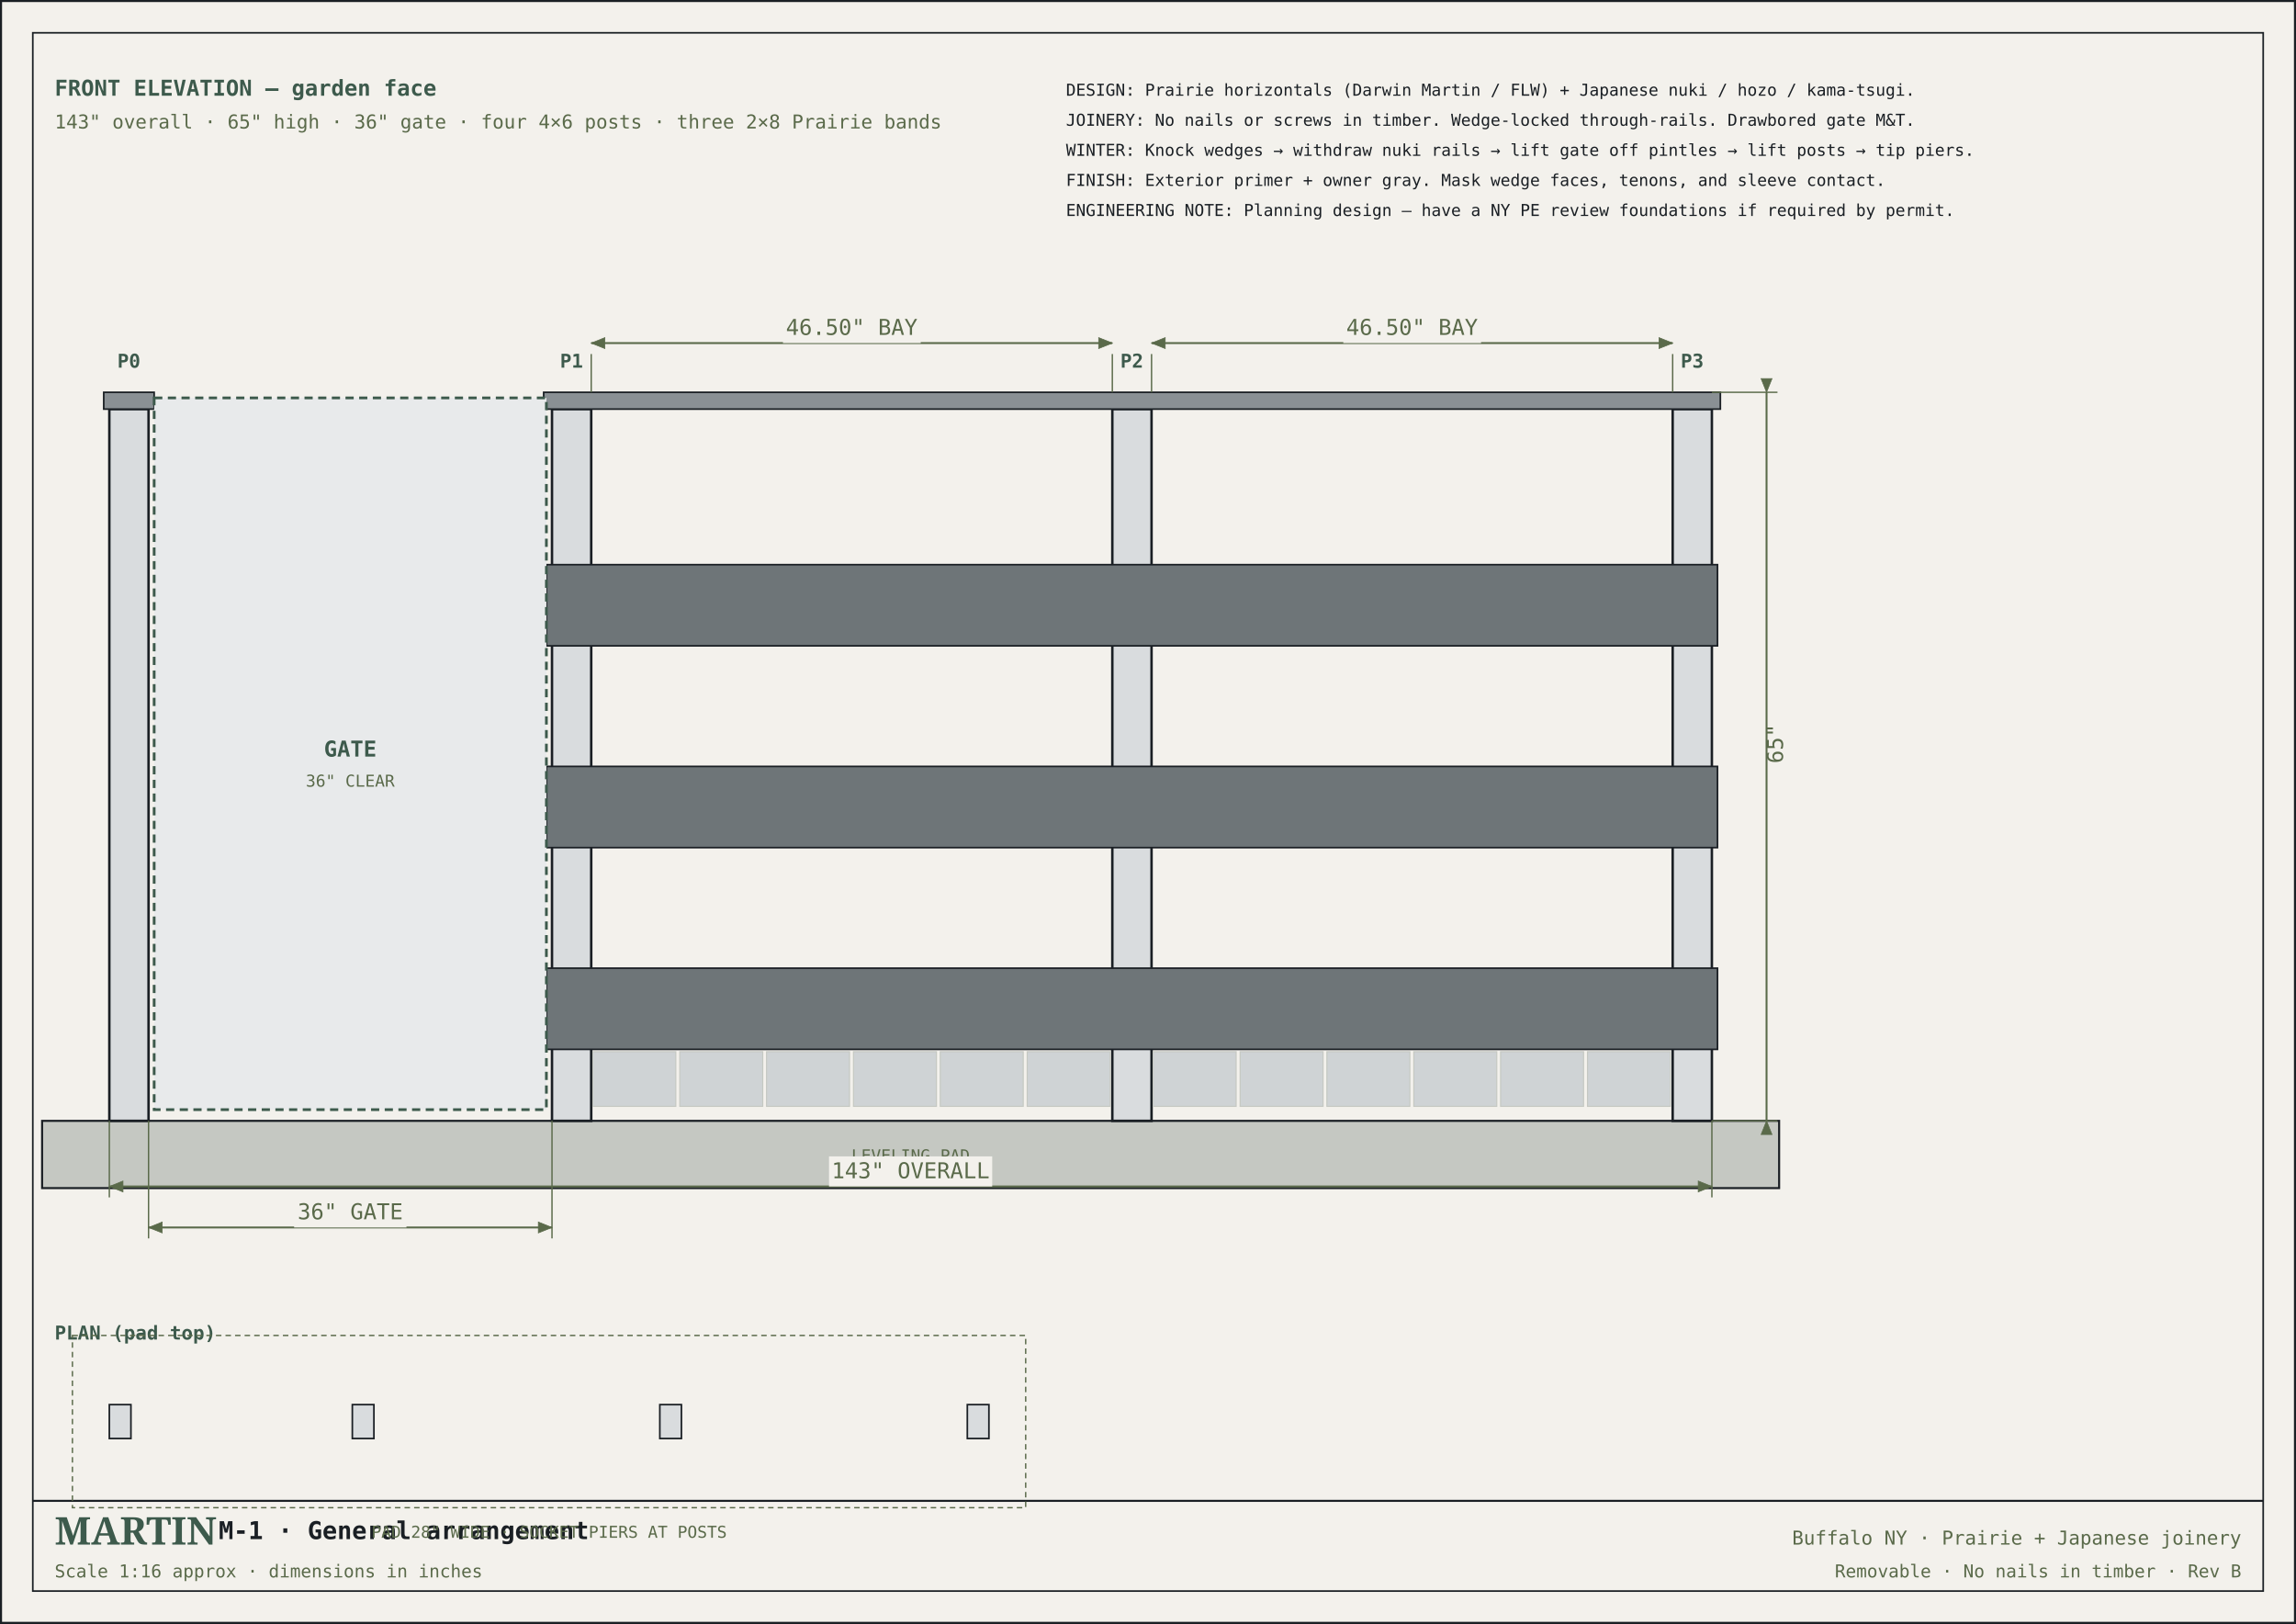
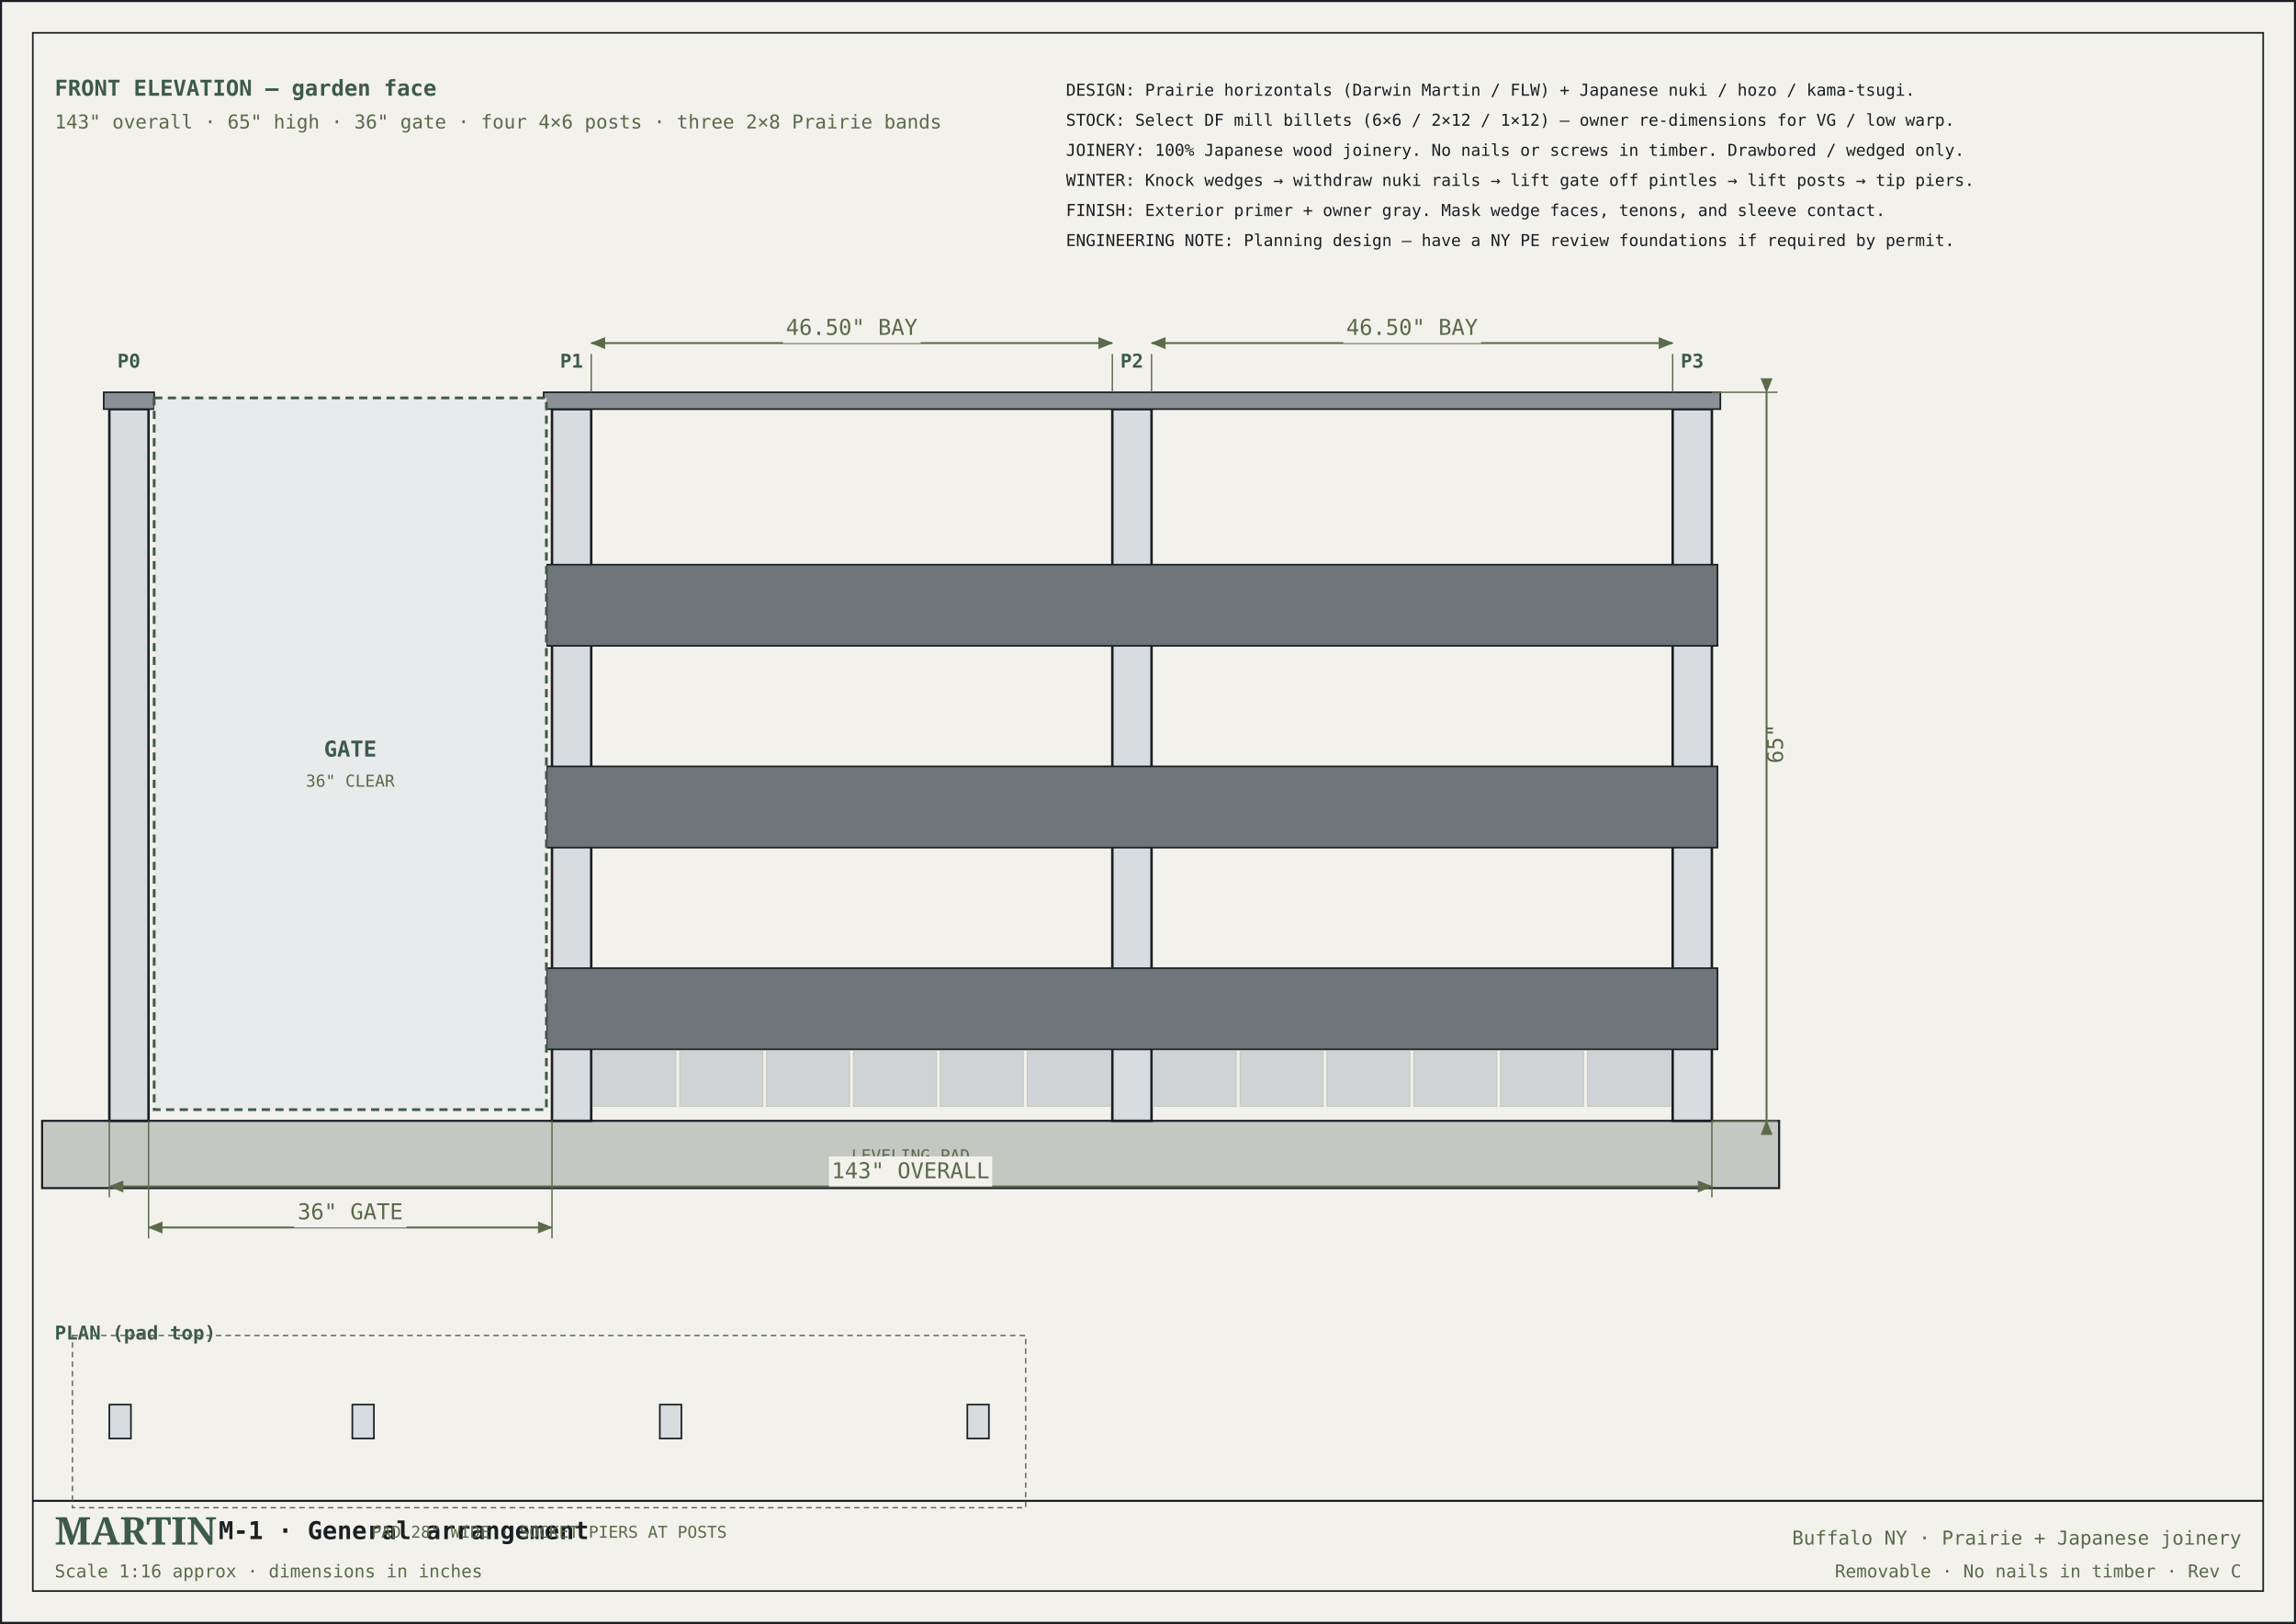
<svg xmlns="http://www.w3.org/2000/svg" width="1680" height="1188" viewBox="0 0 1680 1188">
  <rect x="0.0" y="0.0" width="1680.0" height="1188.0" fill="#f3f1ec" stroke="#1a1f24" stroke-width="3" />
  <rect x="24.0" y="24.0" width="1632.0" height="1140.0" fill="none" stroke="#1a1f24" stroke-width="1.2" />
  <line x1="24.0" y1="1098.0" x2="1656.0" y2="1098.0" stroke="#1a1f24" stroke-width="1.5" />
  <text x="40.0" y="1130.0" font-family="Georgia, serif" font-size="28" fill="#3d5a4c" text-anchor="start" font-weight="600">MARTIN</text>
  <text x="160.0" y="1126.0" font-family="IBM Plex Mono, Menlo, monospace" font-size="18" fill="#1a1f24" text-anchor="start" font-weight="600">M-1  ·  General arrangement</text>
  <text x="40.0" y="1154.0" font-family="IBM Plex Mono, Menlo, monospace" font-size="13" fill="#5a6a4a" text-anchor="start">Scale 1:16 approx · dimensions in inches</text>
  <text x="1640.0" y="1130.0" font-family="IBM Plex Mono, Menlo, monospace" font-size="14" fill="#5a6a4a" text-anchor="end">Buffalo NY · Prairie + Japanese joinery</text>
-   <text x="1640.0" y="1154.0" font-family="IBM Plex Mono, Menlo, monospace" font-size="13" fill="#5a6a4a" text-anchor="end">Removable · No nails in timber · Rev B</text>
+   <text x="1640.0" y="1154.0" font-family="IBM Plex Mono, Menlo, monospace" font-size="13" fill="#5a6a4a" text-anchor="end">Removable · No nails in timber · Rev C</text>
  <text x="40.0" y="70.0" font-family="IBM Plex Mono, Menlo, monospace" font-size="16" fill="#3d5a4c" text-anchor="start" font-weight="600">FRONT ELEVATION — garden face</text>
  <text x="40.0" y="94.0" font-family="IBM Plex Mono, Menlo, monospace" font-size="14" fill="#5a6a4a" text-anchor="start">143" overall · 65" high · 36" gate · four 4×6 posts · three 2×8 Prairie bands</text>
  <rect x="30.8" y="820.0" width="1271.0" height="49.2" fill="#c5c8c2" stroke="#1a1f24" stroke-width="1.5" />
  <text x="666.3" y="849.6" font-family="IBM Plex Mono, Menlo, monospace" font-size="12" fill="#5a6a4a" text-anchor="middle">LEVELING PAD</text>
  <rect x="80.0" y="299.3" width="28.7" height="520.7" fill="#d9dcde" stroke="#1a1f24" stroke-width="1.8" />
  <text x="94.3" y="269.0" font-family="IBM Plex Mono, Menlo, monospace" font-size="14" fill="#3d5a4c" text-anchor="middle" font-weight="600">P0</text>
  <rect x="403.9" y="299.3" width="28.7" height="520.7" fill="#d9dcde" stroke="#1a1f24" stroke-width="1.8" />
  <text x="418.2" y="269.0" font-family="IBM Plex Mono, Menlo, monospace" font-size="14" fill="#3d5a4c" text-anchor="middle" font-weight="600">P1</text>
  <rect x="813.9" y="299.3" width="28.7" height="520.7" fill="#d9dcde" stroke="#1a1f24" stroke-width="1.8" />
  <text x="828.2" y="269.0" font-family="IBM Plex Mono, Menlo, monospace" font-size="14" fill="#3d5a4c" text-anchor="middle" font-weight="600">P2</text>
  <rect x="1223.9" y="299.3" width="28.7" height="520.7" fill="#d9dcde" stroke="#1a1f24" stroke-width="1.8" />
  <text x="1238.2" y="269.0" font-family="IBM Plex Mono, Menlo, monospace" font-size="14" fill="#3d5a4c" text-anchor="middle" font-weight="600">P3</text>
  <rect x="399.8" y="708.3" width="856.9" height="59.4" fill="#6e7578" stroke="#1a1f24" stroke-width="1.2" />
  <rect x="399.8" y="560.7" width="856.9" height="59.4" fill="#6e7578" stroke="#1a1f24" stroke-width="1.2" />
  <rect x="399.8" y="413.1" width="856.9" height="59.4" fill="#6e7578" stroke="#1a1f24" stroke-width="1.2" />
  <rect x="397.8" y="287.0" width="861.0" height="12.3" fill="#8a9094" stroke="#1a1f24" stroke-width="1.2" />
  <rect x="75.9" y="287.0" width="36.9" height="12.3" fill="#8a9094" stroke="#1a1f24" stroke-width="1.2" />
  <rect x="112.8" y="291.1" width="287.0" height="520.7" fill="#e8eaeb" stroke="#3d5a4c" stroke-width="2" stroke-dasharray="6 4" />
  <text x="256.3" y="553.5" font-family="IBM Plex Mono, Menlo, monospace" font-size="16" fill="#3d5a4c" text-anchor="middle" font-weight="600">GATE</text>
  <text x="256.3" y="575.5" font-family="IBM Plex Mono, Menlo, monospace" font-size="12" fill="#5a6a4a" text-anchor="middle">36" CLEAR</text>
  <rect x="433.8" y="769.4" width="60.7" height="40.0" fill="#cfd3d5" stroke="#c5c8c2" stroke-width="0.8" />
  <rect x="497.4" y="769.4" width="60.7" height="40.0" fill="#cfd3d5" stroke="#c5c8c2" stroke-width="0.8" />
  <rect x="560.9" y="769.4" width="60.7" height="40.0" fill="#cfd3d5" stroke="#c5c8c2" stroke-width="0.8" />
  <rect x="624.5" y="769.4" width="60.7" height="40.0" fill="#cfd3d5" stroke="#c5c8c2" stroke-width="0.8" />
  <rect x="688.0" y="769.4" width="60.7" height="40.0" fill="#cfd3d5" stroke="#c5c8c2" stroke-width="0.8" />
  <rect x="751.6" y="769.4" width="60.7" height="40.0" fill="#cfd3d5" stroke="#c5c8c2" stroke-width="0.8" />
  <rect x="843.8" y="769.4" width="60.7" height="40.0" fill="#cfd3d5" stroke="#c5c8c2" stroke-width="0.8" />
  <rect x="907.4" y="769.4" width="60.7" height="40.0" fill="#cfd3d5" stroke="#c5c8c2" stroke-width="0.8" />
  <rect x="970.9" y="769.4" width="60.7" height="40.0" fill="#cfd3d5" stroke="#c5c8c2" stroke-width="0.8" />
  <rect x="1034.5" y="769.4" width="60.7" height="40.0" fill="#cfd3d5" stroke="#c5c8c2" stroke-width="0.8" />
  <rect x="1098.0" y="769.4" width="60.7" height="40.0" fill="#cfd3d5" stroke="#c5c8c2" stroke-width="0.8" />
  <rect x="1161.6" y="769.4" width="60.7" height="40.0" fill="#cfd3d5" stroke="#c5c8c2" stroke-width="0.8" />
  <line x1="80.0" y1="820.0" x2="80.0" y2="876.0" stroke="#5a6a4a" stroke-width="1" />
  <line x1="1252.6" y1="820.0" x2="1252.6" y2="876.0" stroke="#5a6a4a" stroke-width="1" />
  <line x1="80.0" y1="868.0" x2="1252.6" y2="868.0" stroke="#5a6a4a" stroke-width="1.4" />
  <polygon points="80.0,868.0 90.0,864.0 90.0,872.0" fill="#5a6a4a" stroke="#5a6a4a" stroke-width="0.5" />
  <polygon points="1252.6,868.0 1242.6,864.0 1242.6,872.0" fill="#5a6a4a" stroke="#5a6a4a" stroke-width="0.5" />
  <rect x="606.6" y="846.0" width="119.4" height="22.0" fill="#f3f1ec" />
  <text x="666.3" y="862.0" font-family="IBM Plex Mono, Menlo, monospace" font-size="16" fill="#5a6a4a" text-anchor="middle">143" OVERALL</text>
  <line x1="108.7" y1="820.0" x2="108.7" y2="906.0" stroke="#5a6a4a" stroke-width="1" />
  <line x1="403.9" y1="820.0" x2="403.9" y2="906.0" stroke="#5a6a4a" stroke-width="1" />
  <line x1="108.7" y1="898.0" x2="403.9" y2="898.0" stroke="#5a6a4a" stroke-width="1.4" />
  <polygon points="108.7,898.0 118.7,894.0 118.7,902.0" fill="#5a6a4a" stroke="#5a6a4a" stroke-width="0.5" />
  <polygon points="403.9,898.0 393.9,894.0 393.9,902.0" fill="#5a6a4a" stroke="#5a6a4a" stroke-width="0.5" />
  <rect x="215.2" y="876.0" width="82.2" height="22.0" fill="#f3f1ec" />
  <text x="256.3" y="892.0" font-family="IBM Plex Mono, Menlo, monospace" font-size="16" fill="#5a6a4a" text-anchor="middle">36" GATE</text>
  <line x1="432.6" y1="287.0" x2="432.6" y2="259.0" stroke="#5a6a4a" stroke-width="1" />
  <line x1="813.9" y1="287.0" x2="813.9" y2="259.0" stroke="#5a6a4a" stroke-width="1" />
  <line x1="432.6" y1="251.0" x2="813.9" y2="251.0" stroke="#5a6a4a" stroke-width="1.4" />
  <polygon points="432.6,251.0 442.6,247.0 442.6,255.0" fill="#5a6a4a" stroke="#5a6a4a" stroke-width="0.5" />
  <polygon points="813.9,251.0 803.9,247.0 803.9,255.0" fill="#5a6a4a" stroke="#5a6a4a" stroke-width="0.5" />
  <rect x="572.9" y="229.0" width="100.8" height="22.0" fill="#f3f1ec" />
  <text x="623.2" y="245.0" font-family="IBM Plex Mono, Menlo, monospace" font-size="16" fill="#5a6a4a" text-anchor="middle">46.50" BAY</text>
  <line x1="842.6" y1="287.0" x2="842.6" y2="259.0" stroke="#5a6a4a" stroke-width="1" />
  <line x1="1223.9" y1="287.0" x2="1223.9" y2="259.0" stroke="#5a6a4a" stroke-width="1" />
  <line x1="842.6" y1="251.0" x2="1223.9" y2="251.0" stroke="#5a6a4a" stroke-width="1.4" />
  <polygon points="842.6,251.0 852.6,247.0 852.6,255.0" fill="#5a6a4a" stroke="#5a6a4a" stroke-width="0.5" />
  <polygon points="1223.9,251.0 1213.9,247.0 1213.9,255.0" fill="#5a6a4a" stroke="#5a6a4a" stroke-width="0.5" />
  <rect x="982.9" y="229.0" width="100.8" height="22.0" fill="#f3f1ec" />
  <text x="1033.2" y="245.0" font-family="IBM Plex Mono, Menlo, monospace" font-size="16" fill="#5a6a4a" text-anchor="middle">46.50" BAY</text>
  <line x1="1252.6" y1="820.0" x2="1300.6" y2="820.0" stroke="#5a6a4a" stroke-width="1" />
  <line x1="1252.6" y1="287.0" x2="1300.6" y2="287.0" stroke="#5a6a4a" stroke-width="1" />
  <line x1="1292.6" y1="820.0" x2="1292.6" y2="287.0" stroke="#5a6a4a" stroke-width="1.4" />
  <polygon points="1292.6,820.0 1288.6,830.0 1296.6,830.0" fill="#5a6a4a" stroke="#5a6a4a" stroke-width="0.5" />
  <polygon points="1292.6,287.0 1288.6,277.0 1296.6,277.0" fill="#5a6a4a" stroke="#5a6a4a" stroke-width="0.5" />
  <text x="1304.6" y="558.5" font-family="IBM Plex Mono, Menlo, monospace" font-size="16" fill="#5a6a4a" text-anchor="start" transform="rotate(-90 1304.6 558.5)">65"</text>
  <text x="40.0" y="980.0" font-family="IBM Plex Mono, Menlo, monospace" font-size="14" fill="#3d5a4c" text-anchor="start" font-weight="600">PLAN (pad top)</text>
  <rect x="80.0" y="1027.6" width="15.8" height="24.8" fill="#d9dcde" stroke="#1a1f24" stroke-width="1.2" />
  <rect x="257.8" y="1027.6" width="15.8" height="24.8" fill="#d9dcde" stroke="#1a1f24" stroke-width="1.2" />
  <rect x="482.8" y="1027.6" width="15.8" height="24.8" fill="#d9dcde" stroke="#1a1f24" stroke-width="1.2" />
  <rect x="707.8" y="1027.6" width="15.8" height="24.8" fill="#d9dcde" stroke="#1a1f24" stroke-width="1.2" />
  <rect x="53.0" y="977.0" width="697.5" height="126.0" fill="none" stroke="#5a6a4a" stroke-width="1" stroke-dasharray="4 3" />
  <text x="401.8" y="1125.0" font-family="IBM Plex Mono, Menlo, monospace" font-size="12" fill="#5a6a4a" text-anchor="middle">PAD 28" WIDE · SOCKET PIERS AT POSTS</text>
  <text x="780.0" y="70.0" font-family="IBM Plex Mono, Menlo, monospace" font-size="12" fill="#1a1f24" text-anchor="start">DESIGN: Prairie horizontals (Darwin Martin / FLW) + Japanese nuki / hozo / kama-tsugi.</text>
-   <text x="780.0" y="92.0" font-family="IBM Plex Mono, Menlo, monospace" font-size="12" fill="#1a1f24" text-anchor="start">JOINERY: No nails or screws in timber. Wedge-locked through-rails. Drawbored gate M&amp;T.</text>
-   <text x="780.0" y="114.0" font-family="IBM Plex Mono, Menlo, monospace" font-size="12" fill="#1a1f24" text-anchor="start">WINTER: Knock wedges → withdraw nuki rails → lift gate off pintles → lift posts → tip piers.</text>
-   <text x="780.0" y="136.0" font-family="IBM Plex Mono, Menlo, monospace" font-size="12" fill="#1a1f24" text-anchor="start">FINISH: Exterior primer + owner gray. Mask wedge faces, tenons, and sleeve contact.</text>
-   <text x="780.0" y="158.0" font-family="IBM Plex Mono, Menlo, monospace" font-size="12" fill="#1a1f24" text-anchor="start">ENGINEERING NOTE: Planning design — have a NY PE review foundations if required by permit.</text>
+   <text x="780.0" y="92.0" font-family="IBM Plex Mono, Menlo, monospace" font-size="12" fill="#1a1f24" text-anchor="start">STOCK: Select DF mill billets (6×6 / 2×12 / 1×12) — owner re-dimensions for VG / low warp.</text>
+   <text x="780.0" y="114.0" font-family="IBM Plex Mono, Menlo, monospace" font-size="12" fill="#1a1f24" text-anchor="start">JOINERY: 100% Japanese wood joinery. No nails or screws in timber. Drawbored / wedged only.</text>
+   <text x="780.0" y="136.0" font-family="IBM Plex Mono, Menlo, monospace" font-size="12" fill="#1a1f24" text-anchor="start">WINTER: Knock wedges → withdraw nuki rails → lift gate off pintles → lift posts → tip piers.</text>
+   <text x="780.0" y="158.0" font-family="IBM Plex Mono, Menlo, monospace" font-size="12" fill="#1a1f24" text-anchor="start">FINISH: Exterior primer + owner gray. Mask wedge faces, tenons, and sleeve contact.</text>
+   <text x="780.0" y="180.0" font-family="IBM Plex Mono, Menlo, monospace" font-size="12" fill="#1a1f24" text-anchor="start">ENGINEERING NOTE: Planning design — have a NY PE review foundations if required by permit.</text>
</svg>
